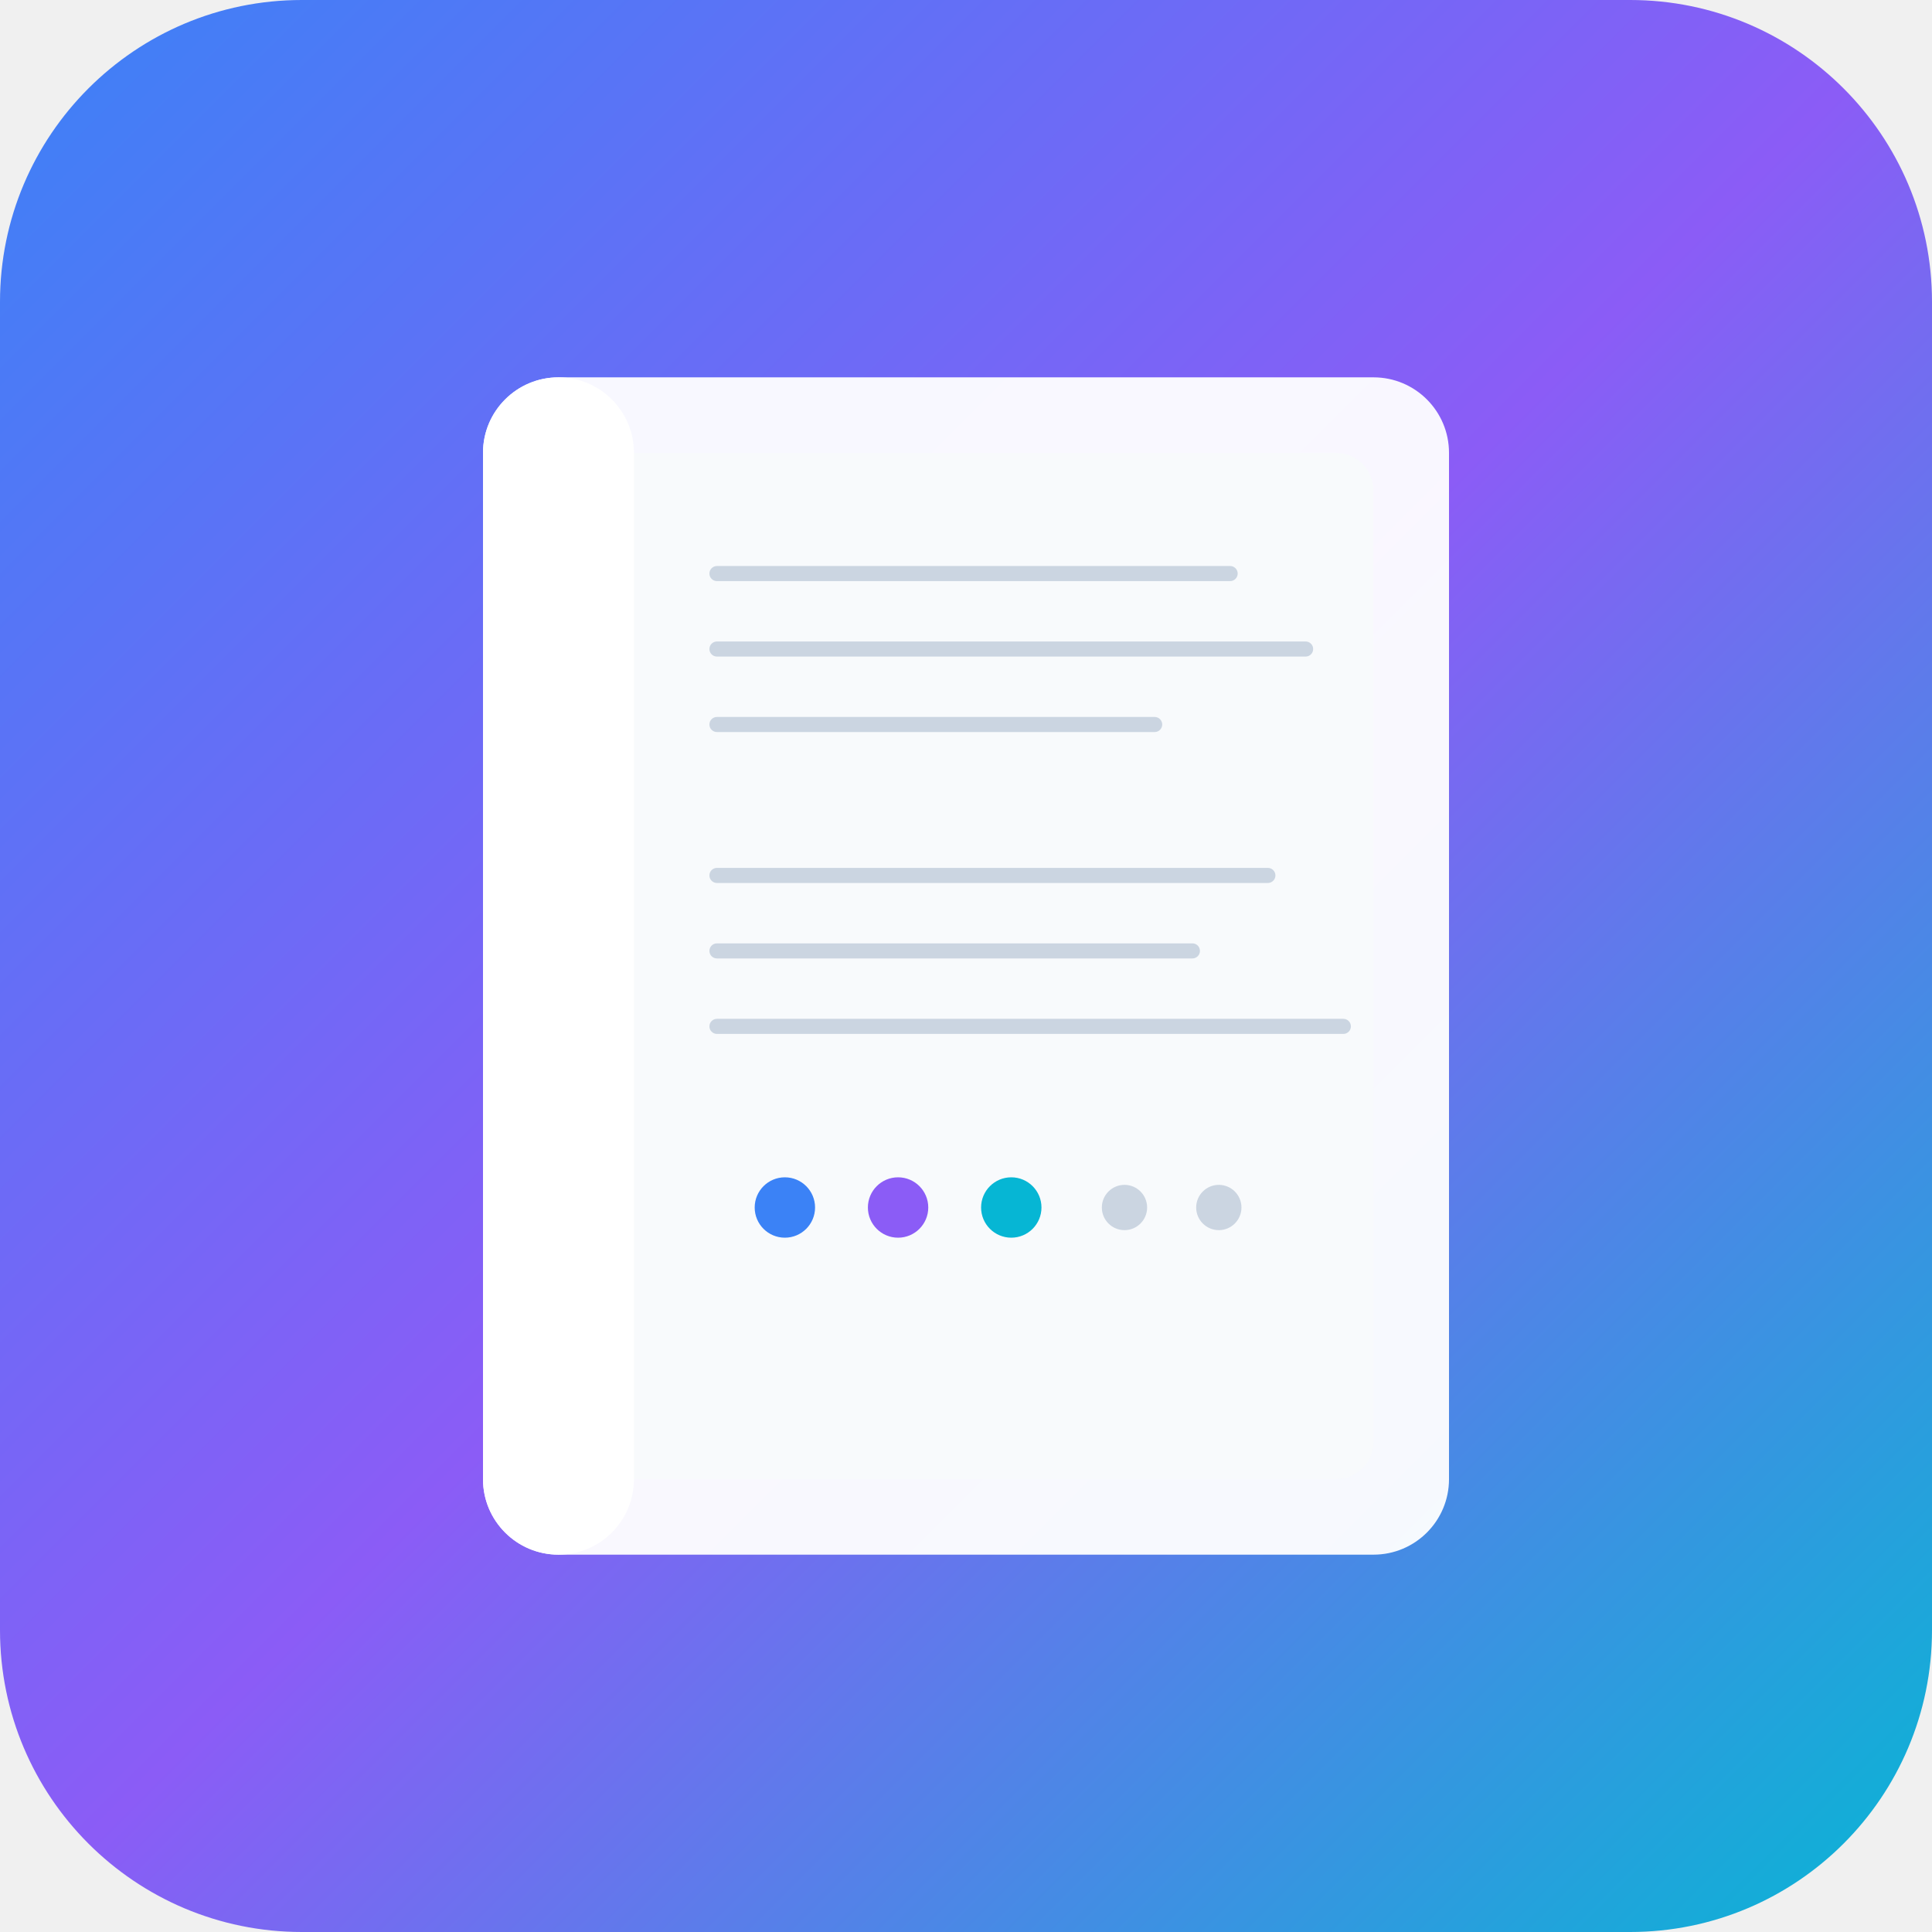
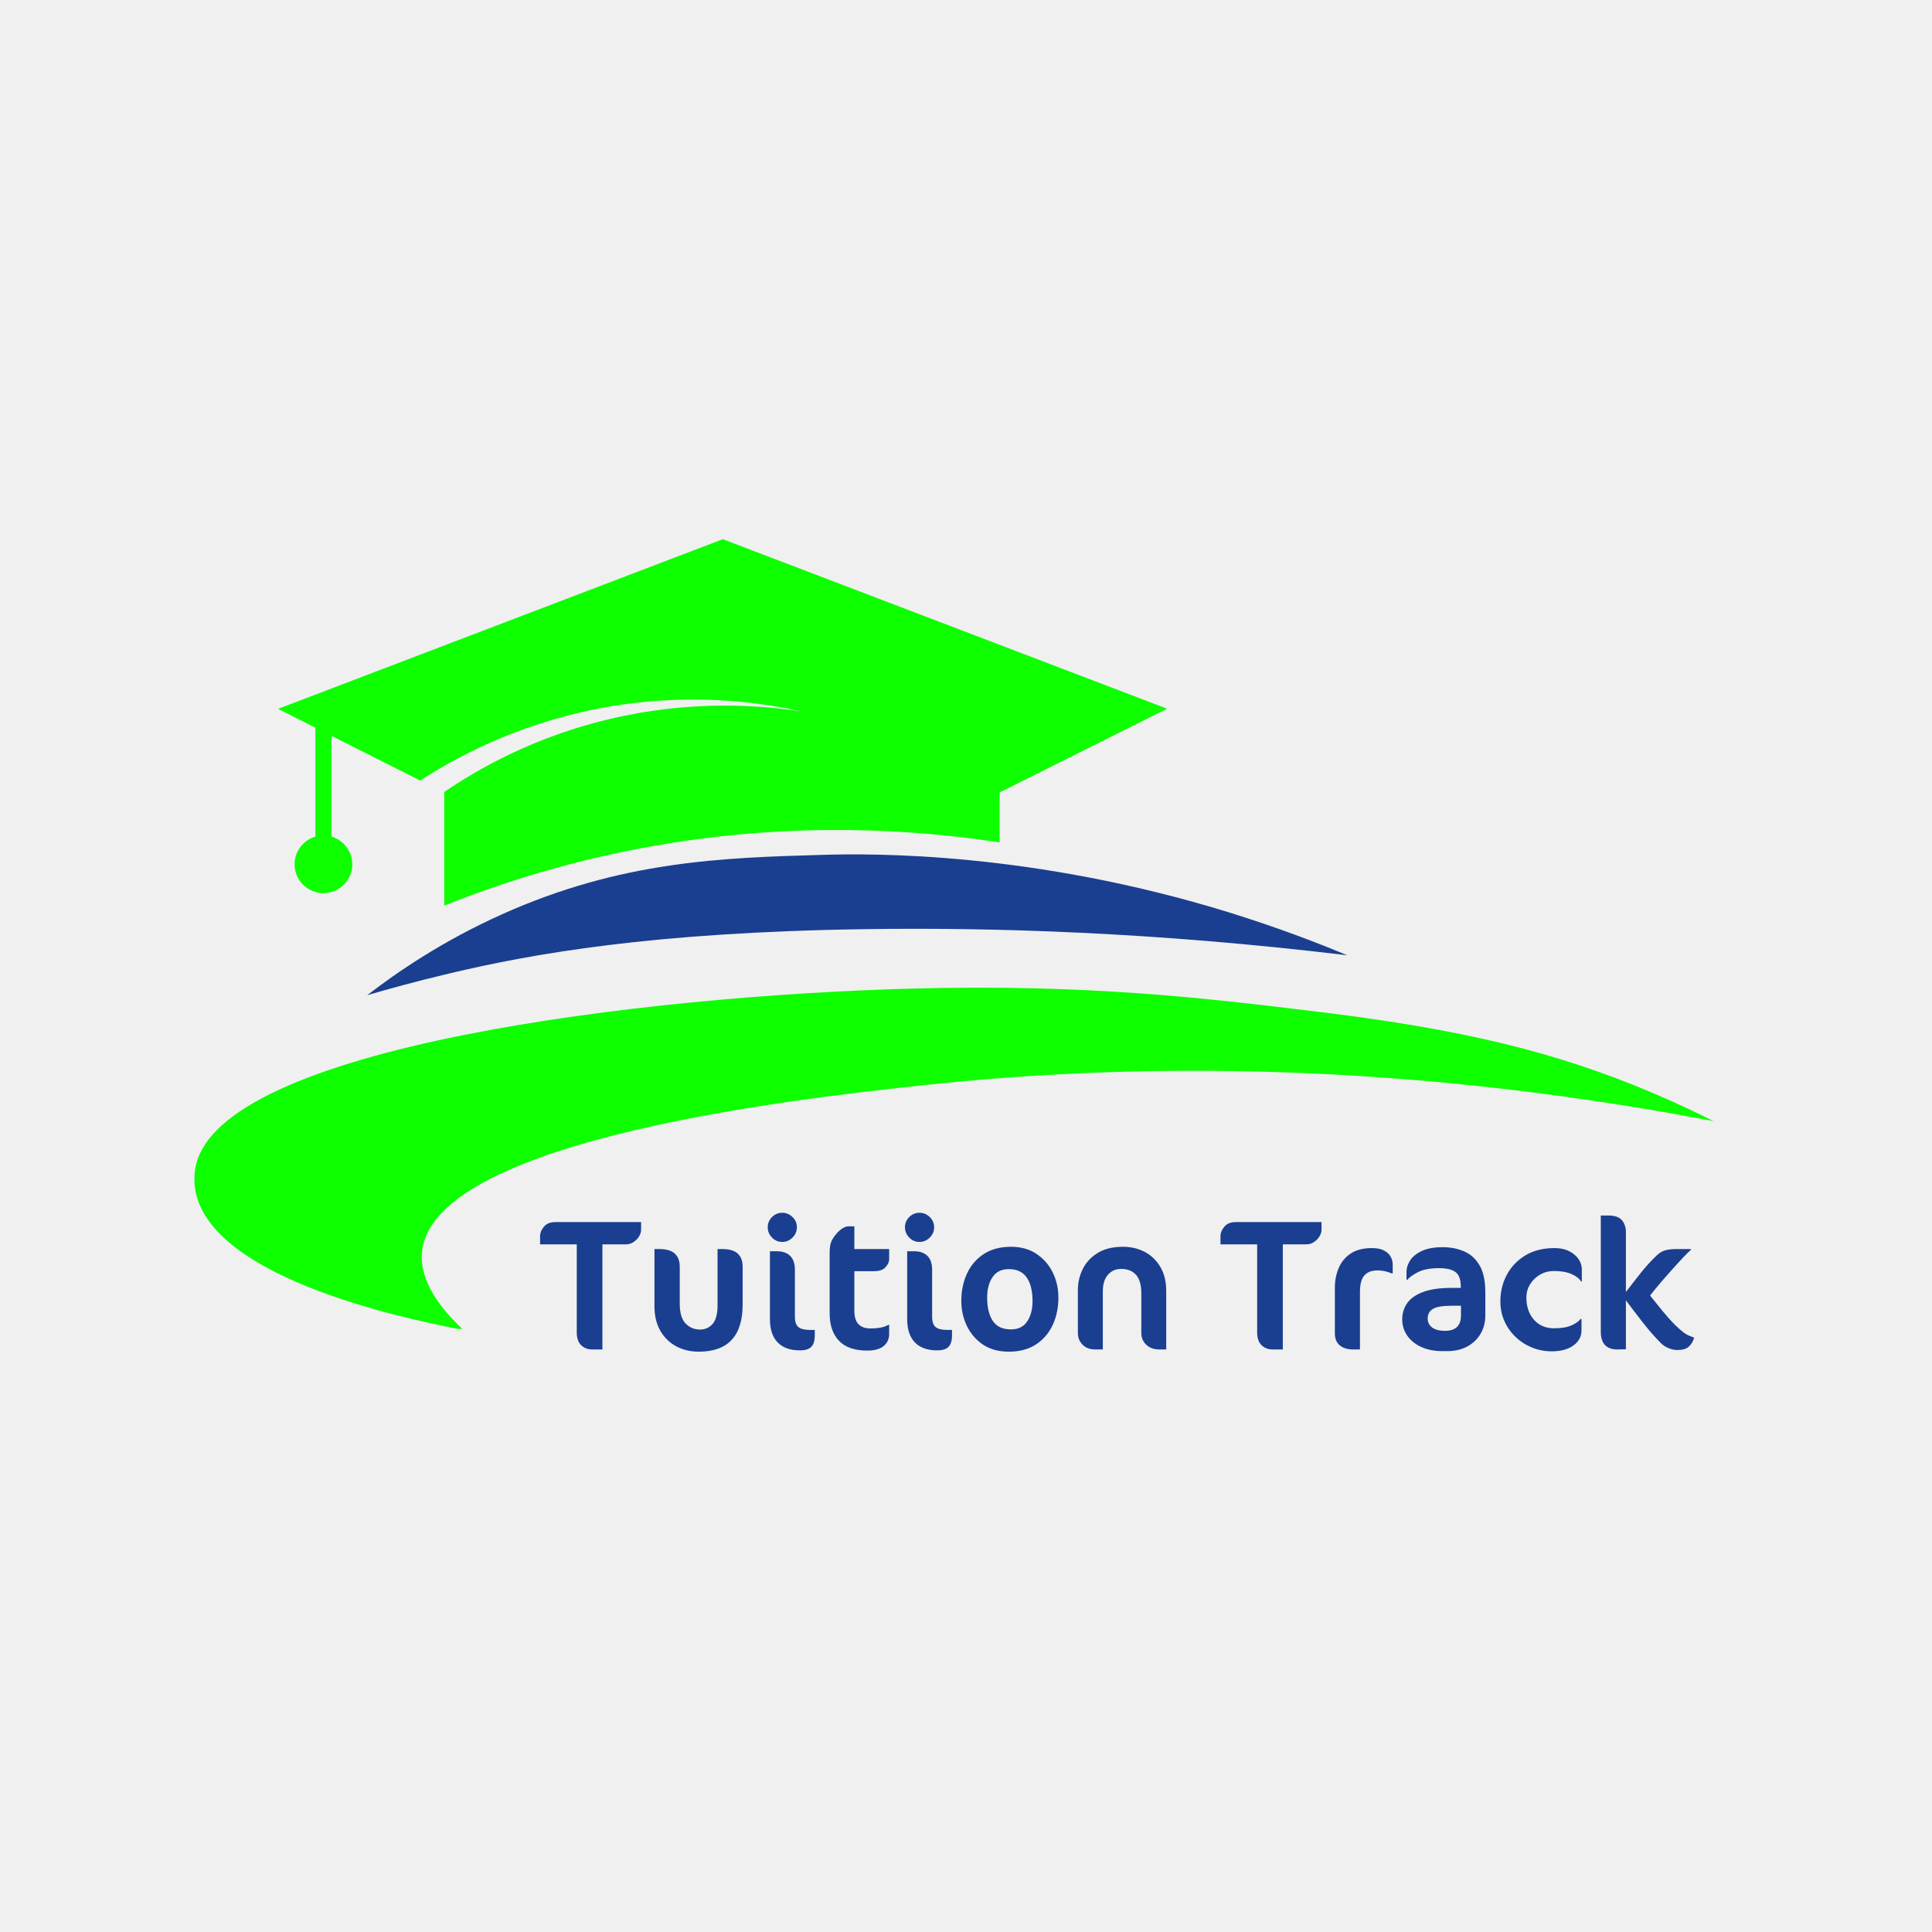
- <svg xmlns="http://www.w3.org/2000/svg" width="512" height="512" viewBox="0 0 512 512">
-   <rect width="512" height="512" rx="80" fill="url(#gradient)" />
+ <svg xmlns="http://www.w3.org/2000/svg" width="800" zoomAndPan="magnify" viewBox="0 0 600 600" height="800" preserveAspectRatio="xMidYMid meet" version="1.0">
  <defs>
-     <linearGradient id="gradient" x1="0%" y1="0%" x2="100%" y2="100%">
-       <stop offset="0%" style="stop-color:#3b82f6;stop-opacity:1" />
-       <stop offset="50%" style="stop-color:#8b5cf6;stop-opacity:1" />
-       <stop offset="100%" style="stop-color:#06b6d4;stop-opacity:1" />
-     </linearGradient>
+     <g />
+     <clipPath id="13112ad06a">
+       <path d="M 60 306 L 532.5 306 L 532.5 412.699 L 60 412.699 Z M 60 306 " clip-rule="nonzero" />
+     </clipPath>
+     <clipPath id="f4fc3ec2e2">
+       <path d="M 86 167.449 L 363 167.449 L 363 282 L 86 282 Z M 86 167.449 " clip-rule="nonzero" />
+     </clipPath>
+     <clipPath id="4202d1588c">
+       <path d="M 0.039 12 L 33 12 L 33 53 L 0.039 53 Z M 0.039 12 " clip-rule="nonzero" />
+     </clipPath>
+     <clipPath id="211682c2e5">
+       <rect x="0" width="362" y="0" height="71" />
+     </clipPath>
  </defs>
-   <g transform="translate(128, 100)">
-     <rect x="0" y="0" width="256" height="312" rx="20" fill="white" opacity="0.95" />
-     <rect x="20" y="20" width="216" height="272" rx="10" fill="#f8fafc" />
-     <rect x="0" y="0" width="40" height="312" rx="20" fill="white" />
-     <rect x="60" y="50" width="140" height="4" rx="2" fill="#cbd5e1" />
-     <rect x="60" y="70" width="160" height="4" rx="2" fill="#cbd5e1" />
-     <rect x="60" y="90" width="120" height="4" rx="2" fill="#cbd5e1" />
-     <rect x="60" y="130" width="150" height="4" rx="2" fill="#cbd5e1" />
-     <rect x="60" y="150" width="130" height="4" rx="2" fill="#cbd5e1" />
-     <rect x="60" y="170" width="170" height="4" rx="2" fill="#cbd5e1" />
-     <circle cx="80" cy="220" r="8" fill="#3b82f6" />
-     <circle cx="110" cy="220" r="8" fill="#8b5cf6" />
-     <circle cx="140" cy="220" r="8" fill="#06b6d4" />
-     <circle cx="170" cy="220" r="6" fill="#cbd5e1" />
-     <circle cx="195" cy="220" r="6" fill="#cbd5e1" />
+   <g clip-path="url(#13112ad06a)">
+     <path fill="#0dff00" d="M 532.164 348.184 C 427.289 328.133 343.223 330.918 286.562 337.051 C 250.52 340.918 135.453 353.375 131.113 388.379 C 129.934 397.957 137.344 406.918 143.945 413.051 C 122.574 408.996 63.699 395.973 60.492 368.469 C 60.445 368.141 60.16 365.547 60.68 362.715 C 67.379 324.973 200.984 309.121 283.824 307 C 337.039 305.629 372.941 309.781 407.852 314.027 C 452.906 319.453 482.344 326.34 512.914 339.27 C 521.078 342.711 527.68 345.918 532.164 348.184 Z M 532.164 348.184 " fill-opacity="1" fill-rule="nonzero" />
+   </g>
+   <path fill="#1a3f90" d="M 418.375 296.668 C 358.27 289.402 307.461 287.988 268.871 288.555 C 202.492 289.496 165.223 296.242 139.891 302.234 C 129.133 304.781 120.266 307.234 114.035 309.074 C 123.473 301.809 137.438 292.234 155.836 283.977 C 192.965 267.277 224.617 266.379 255.426 265.484 C 270.992 265.012 320.812 264.539 381.719 283.363 C 396.906 288.082 409.41 292.895 418.375 296.668 Z M 418.375 296.668 " fill-opacity="1" fill-rule="nonzero" />
+   <g clip-path="url(#f4fc3ec2e2)">
+     <path fill="#0dff00" d="M 224.477 167.449 L 86.344 220.148 C 90.211 222.082 94.082 224.062 97.949 225.996 L 97.949 259.82 C 94.223 260.906 91.484 264.352 91.484 268.41 C 91.484 273.363 95.496 277.371 100.449 277.371 C 105.402 277.371 109.414 273.363 109.414 268.41 C 109.414 264.352 106.676 260.906 102.949 259.82 L 102.949 228.543 C 112.148 233.168 121.348 237.789 130.5 242.414 C 141.398 235.336 159.988 225.195 185.133 220.195 C 212.824 214.723 235.801 218.023 248.914 220.949 C 236.082 218.969 214.711 217.316 189.473 223.262 C 165.836 228.828 148.43 238.828 137.957 245.953 C 137.957 257.699 137.957 269.492 137.957 281.242 C 155.836 274.117 178.055 266.992 204.145 262.512 C 247.215 255.105 284.25 257.605 310.434 261.613 L 310.434 246.094 L 362.469 220.098 Z M 224.477 167.449 " fill-opacity="1" fill-rule="nonzero" />
+   </g>
+   <g transform="matrix(1, 0, 0, 1, 167, 367)">
+     <g clip-path="url(#211682c2e5)">
+       <g clip-path="url(#4202d1588c)">
+         <g fill="#1a3f90" fill-opacity="1">
+           <g transform="translate(0.446012, 52.08839)">
+             <g>
+               <path d="M 31.656 -37.078 C 31.656 -36.461 31.441 -35.805 31.016 -35.109 C 30.598 -34.422 30.031 -33.836 29.312 -33.359 C 28.602 -32.879 27.805 -32.641 26.922 -32.641 L 19.641 -32.641 L 19.641 0 L 16.469 0 C 15.082 0 13.938 -0.441 13.031 -1.328 C 12.125 -2.211 11.672 -3.539 11.672 -5.312 L 11.672 -32.641 L 0.281 -32.641 L 0.281 -35.234 C 0.281 -36.203 0.676 -37.164 1.469 -38.125 C 2.258 -39.082 3.461 -39.562 5.078 -39.562 L 31.656 -39.562 Z M 31.656 -37.078 " />
+             </g>
+           </g>
+         </g>
+       </g>
+       <g fill="#1a3f90" fill-opacity="1">
+         <g transform="translate(32.49699, 52.08839)">
+           <g>
+             <path d="M 31.141 -13.984 C 31.141 -4.203 26.594 0.688 17.5 0.688 C 14.957 0.688 12.645 0.141 10.562 -0.953 C 8.488 -2.047 6.832 -3.648 5.594 -5.766 C 4.363 -7.891 3.75 -10.453 3.75 -13.453 L 3.75 -31.188 L 5.203 -31.188 C 7.43 -31.188 9.055 -30.711 10.078 -29.766 C 11.098 -28.828 11.609 -27.453 11.609 -25.641 L 11.609 -14.203 C 11.609 -11.359 12.211 -9.312 13.422 -8.062 C 14.641 -6.812 16.133 -6.188 17.906 -6.188 C 19.488 -6.188 20.789 -6.77 21.812 -7.938 C 22.832 -9.113 23.344 -11.031 23.344 -13.688 L 23.344 -31.188 L 24.719 -31.188 C 26.988 -31.188 28.625 -30.711 29.625 -29.766 C 30.633 -28.828 31.141 -27.453 31.141 -25.641 Z M 31.141 -13.984 " />
+           </g>
+         </g>
+       </g>
+       <g fill="#1a3f90" fill-opacity="1">
+         <g transform="translate(67.37771, 52.08839)">
+           <g>
+             <path d="M 13.109 -37.953 C 13.109 -36.723 12.656 -35.656 11.75 -34.75 C 10.844 -33.844 9.773 -33.391 8.547 -33.391 C 7.316 -33.391 6.258 -33.844 5.375 -34.75 C 4.488 -35.656 4.047 -36.723 4.047 -37.953 C 4.047 -39.18 4.488 -40.238 5.375 -41.125 C 6.258 -42.008 7.316 -42.453 8.547 -42.453 C 9.773 -42.453 10.844 -42.008 11.75 -41.125 C 12.656 -40.238 13.109 -39.18 13.109 -37.953 Z M 18.656 -4.391 C 18.656 -2.734 18.297 -1.539 17.578 -0.812 C 16.867 -0.082 15.688 0.281 14.031 0.281 C 11.031 0.281 8.727 -0.539 7.125 -2.188 C 5.531 -3.844 4.734 -6.254 4.734 -9.422 C 4.734 -9.723 4.734 -10.441 4.734 -11.578 C 4.734 -12.711 4.734 -14.078 4.734 -15.672 C 4.734 -17.273 4.734 -18.93 4.734 -20.641 C 4.734 -22.359 4.734 -23.957 4.734 -25.438 C 4.734 -26.926 4.734 -28.141 4.734 -29.078 C 4.734 -30.023 4.734 -30.5 4.734 -30.5 L 6.938 -30.5 C 8.664 -30.5 10.02 -30.023 11 -29.078 C 11.988 -28.141 12.484 -26.688 12.484 -24.719 L 12.484 -10.172 C 12.484 -8.629 12.848 -7.555 13.578 -6.953 C 14.305 -6.359 15.52 -6.062 17.219 -6.062 L 18.656 -6.062 Z M 18.656 -4.391 " />
+           </g>
+         </g>
+       </g>
+       <g fill="#1a3f90" fill-opacity="1">
+         <g transform="translate(86.60829, 52.08839)">
+           <g>
+             <path d="M 4.047 -29.922 C 4.047 -31.461 4.207 -32.633 4.531 -33.438 C 4.863 -34.25 5.453 -35.141 6.297 -36.109 C 6.836 -36.723 7.426 -37.227 8.062 -37.625 C 8.695 -38.031 9.32 -38.234 9.938 -38.234 L 11.719 -38.234 L 11.719 -31.188 L 22.531 -31.188 L 22.531 -28.016 C 22.531 -27.203 22.156 -26.379 21.406 -25.547 C 20.656 -24.723 19.488 -24.312 17.906 -24.312 L 11.719 -24.312 L 11.719 -12.125 C 11.719 -10.125 12.148 -8.691 13.016 -7.828 C 13.891 -6.961 15.098 -6.531 16.641 -6.531 C 19.18 -6.531 21.047 -6.895 22.234 -7.625 L 22.531 -7.625 L 22.531 -4.859 C 22.531 -3.273 21.961 -2.008 20.828 -1.062 C 19.691 -0.125 17.988 0.344 15.719 0.344 C 11.781 0.344 8.848 -0.676 6.922 -2.719 C 5.004 -4.758 4.047 -7.586 4.047 -11.203 Z M 4.047 -29.922 " />
+           </g>
+         </g>
+       </g>
+       <g fill="#1a3f90" fill-opacity="1">
+         <g transform="translate(109.9968, 52.08839)">
+           <g>
+             <path d="M 13.109 -37.953 C 13.109 -36.723 12.656 -35.656 11.75 -34.75 C 10.844 -33.844 9.773 -33.391 8.547 -33.391 C 7.316 -33.391 6.258 -33.844 5.375 -34.75 C 4.488 -35.656 4.047 -36.723 4.047 -37.953 C 4.047 -39.18 4.488 -40.238 5.375 -41.125 C 6.258 -42.008 7.316 -42.453 8.547 -42.453 C 9.773 -42.453 10.844 -42.008 11.75 -41.125 C 12.656 -40.238 13.109 -39.18 13.109 -37.953 Z M 18.656 -4.391 C 18.656 -2.734 18.297 -1.539 17.578 -0.812 C 16.867 -0.082 15.688 0.281 14.031 0.281 C 11.031 0.281 8.727 -0.539 7.125 -2.188 C 5.531 -3.844 4.734 -6.254 4.734 -9.422 C 4.734 -9.723 4.734 -10.441 4.734 -11.578 C 4.734 -12.711 4.734 -14.078 4.734 -15.672 C 4.734 -17.273 4.734 -18.93 4.734 -20.641 C 4.734 -22.359 4.734 -23.957 4.734 -25.438 C 4.734 -26.926 4.734 -28.141 4.734 -29.078 C 4.734 -30.023 4.734 -30.5 4.734 -30.5 L 6.938 -30.5 C 8.664 -30.5 10.02 -30.023 11 -29.078 C 11.988 -28.141 12.484 -26.688 12.484 -24.719 L 12.484 -10.172 C 12.484 -8.629 12.848 -7.555 13.578 -6.953 C 14.305 -6.359 15.52 -6.062 17.219 -6.062 L 18.656 -6.062 Z M 18.656 -4.391 " />
+           </g>
+         </g>
+       </g>
+       <g fill="#1a3f90" fill-opacity="1">
+         <g transform="translate(129.2274, 52.08839)">
+           <g>
+             <path d="M 2.312 -15.016 C 2.312 -18.141 2.895 -20.977 4.062 -23.531 C 5.238 -26.094 6.973 -28.125 9.266 -29.625 C 11.555 -31.133 14.379 -31.891 17.734 -31.891 C 20.848 -31.891 23.504 -31.145 25.703 -29.656 C 27.898 -28.176 29.578 -26.242 30.734 -23.859 C 31.891 -21.473 32.469 -18.891 32.469 -16.109 C 32.469 -12.992 31.879 -10.164 30.703 -7.625 C 29.523 -5.082 27.789 -3.062 25.5 -1.562 C 23.207 -0.062 20.391 0.688 17.047 0.688 C 13.922 0.688 11.258 -0.039 9.062 -1.5 C 6.875 -2.969 5.203 -4.906 4.047 -7.312 C 2.891 -9.719 2.312 -12.285 2.312 -15.016 Z M 24.438 -15.016 C 24.438 -18.141 23.836 -20.578 22.641 -22.328 C 21.453 -24.078 19.586 -24.953 17.047 -24.953 C 14.805 -24.953 13.129 -24.125 12.016 -22.469 C 10.898 -20.812 10.344 -18.691 10.344 -16.109 C 10.344 -13.035 10.926 -10.617 12.094 -8.859 C 13.27 -7.109 15.148 -6.234 17.734 -6.234 C 20.004 -6.234 21.688 -7.062 22.781 -8.719 C 23.883 -10.375 24.438 -12.473 24.438 -15.016 Z M 24.438 -15.016 " />
+           </g>
+         </g>
+       </g>
+       <g fill="#1a3f90" fill-opacity="1">
+         <g transform="translate(163.9926, 52.08839)">
+           <g>
+             <path d="M 31.188 0 L 29.109 0 C 27.379 0 26.004 -0.488 24.984 -1.469 C 23.961 -2.457 23.453 -3.66 23.453 -5.078 L 23.453 -17.438 C 23.453 -20.062 22.898 -21.977 21.797 -23.188 C 20.703 -24.406 19.156 -25.016 17.156 -25.016 C 15.5 -25.016 14.141 -24.406 13.078 -23.188 C 12.023 -21.977 11.5 -20.254 11.5 -18.016 L 11.5 0 L 9.188 0 C 7.531 0 6.207 -0.488 5.219 -1.469 C 4.238 -2.457 3.75 -3.66 3.75 -5.078 L 3.75 -18.547 C 3.75 -20.734 4.238 -22.848 5.219 -24.891 C 6.207 -26.93 7.738 -28.609 9.812 -29.922 C 11.895 -31.234 14.555 -31.891 17.797 -31.891 C 20.254 -31.891 22.492 -31.359 24.516 -30.297 C 26.535 -29.234 28.148 -27.68 29.359 -25.641 C 30.578 -23.609 31.188 -21.109 31.188 -18.141 Z M 31.188 0 " />
+           </g>
+         </g>
+       </g>
+       <g fill="#1a3f90" fill-opacity="1">
+         <g transform="translate(198.9311, 52.08839)">
+           <g />
+         </g>
+       </g>
+       <g fill="#1a3f90" fill-opacity="1">
+         <g transform="translate(211.7515, 52.08839)">
+           <g>
+             <path d="M 31.656 -37.078 C 31.656 -36.461 31.441 -35.805 31.016 -35.109 C 30.598 -34.422 30.031 -33.836 29.312 -33.359 C 28.602 -32.879 27.805 -32.641 26.922 -32.641 L 19.641 -32.641 L 19.641 0 L 16.469 0 C 15.082 0 13.938 -0.441 13.031 -1.328 C 12.125 -2.211 11.672 -3.539 11.672 -5.312 L 11.672 -32.641 L 0.281 -32.641 L 0.281 -35.234 C 0.281 -36.203 0.676 -37.164 1.469 -38.125 C 2.258 -39.082 3.461 -39.562 5.078 -39.562 L 31.656 -39.562 Z M 31.656 -37.078 " />
+           </g>
+         </g>
+       </g>
+       <g fill="#1a3f90" fill-opacity="1">
+         <g transform="translate(243.8025, 52.08839)">
+           <g>
+             <path d="M 21.719 -23.625 L 21.438 -23.625 C 20.852 -23.852 20.203 -24.062 19.484 -24.25 C 18.773 -24.445 17.922 -24.547 16.922 -24.547 C 15.191 -24.547 13.863 -24.035 12.938 -23.016 C 12.008 -21.992 11.547 -20.289 11.547 -17.906 L 11.547 0 L 9.422 0 C 7.68 0 6.301 -0.422 5.281 -1.266 C 4.258 -2.117 3.75 -3.352 3.75 -4.969 L 3.75 -19.297 C 3.75 -21.367 4.133 -23.336 4.906 -25.203 C 5.676 -27.078 6.91 -28.594 8.609 -29.75 C 10.305 -30.906 12.52 -31.484 15.25 -31.484 C 16.863 -31.484 18.141 -31.223 19.078 -30.703 C 20.023 -30.18 20.703 -29.535 21.109 -28.766 C 21.516 -27.992 21.719 -27.207 21.719 -26.406 Z M 21.719 -23.625 " />
+           </g>
+         </g>
+       </g>
+       <g fill="#1a3f90" fill-opacity="1">
+         <g transform="translate(266.0938, 52.08839)">
+           <g>
+             <path d="M 28.188 -10.625 C 28.188 -8.438 27.688 -6.504 26.688 -4.828 C 25.688 -3.148 24.301 -1.836 22.531 -0.891 C 20.758 0.047 18.719 0.516 16.406 0.516 L 14.844 0.516 C 12.383 0.516 10.219 0.094 8.344 -0.75 C 6.477 -1.594 5.016 -2.766 3.953 -4.266 C 2.898 -5.773 2.375 -7.473 2.375 -9.359 C 2.375 -11.203 2.875 -12.852 3.875 -14.312 C 4.875 -15.781 6.5 -16.945 8.75 -17.812 C 11 -18.688 14.031 -19.125 17.844 -19.125 L 20.562 -19.125 L 20.562 -19.531 C 20.562 -21.719 20.02 -23.219 18.938 -24.031 C 17.863 -24.844 16.172 -25.25 13.859 -25.25 C 11.047 -25.25 8.844 -24.832 7.25 -24 C 5.656 -23.176 4.566 -22.395 3.984 -21.656 L 3.703 -21.656 L 3.703 -24.141 C 3.703 -25.297 4.078 -26.461 4.828 -27.641 C 5.578 -28.816 6.781 -29.797 8.438 -30.578 C 10.094 -31.367 12.285 -31.766 15.016 -31.766 C 17.328 -31.766 19.484 -31.348 21.484 -30.516 C 23.492 -29.691 25.113 -28.258 26.344 -26.219 C 27.57 -24.176 28.188 -21.367 28.188 -17.797 Z M 20.625 -10.578 L 20.625 -13.578 L 17.844 -13.578 C 14.914 -13.578 12.922 -13.238 11.859 -12.562 C 10.805 -11.883 10.281 -10.91 10.281 -9.641 C 10.281 -8.453 10.75 -7.508 11.688 -6.812 C 12.633 -6.125 13.957 -5.781 15.656 -5.781 C 18.969 -5.781 20.625 -7.379 20.625 -10.578 Z M 20.625 -10.578 " />
+           </g>
+         </g>
+       </g>
+       <g fill="#1a3f90" fill-opacity="1">
+         <g transform="translate(296.6433, 52.08839)">
+           <g>
+             <path d="M 27.609 -21.141 L 27.328 -21.141 C 26.828 -22.023 25.852 -22.785 24.406 -23.422 C 22.957 -24.055 21.117 -24.375 18.891 -24.375 C 17.391 -24.375 15.992 -24.008 14.703 -23.281 C 13.41 -22.551 12.367 -21.555 11.578 -20.297 C 10.785 -19.047 10.391 -17.648 10.391 -16.109 C 10.391 -13.305 11.172 -11.016 12.734 -9.234 C 14.297 -7.461 16.383 -6.578 19 -6.578 C 21.238 -6.578 23.031 -6.875 24.375 -7.469 C 25.727 -8.07 26.672 -8.738 27.203 -9.469 L 27.5 -9.469 L 27.5 -5.891 C 27.5 -4.004 26.66 -2.453 24.984 -1.234 C 23.305 -0.023 21.062 0.578 18.25 0.578 C 16.133 0.578 14.113 0.191 12.188 -0.578 C 10.258 -1.348 8.555 -2.438 7.078 -3.844 C 5.598 -5.25 4.43 -6.895 3.578 -8.781 C 2.734 -10.664 2.312 -12.727 2.312 -14.969 C 2.312 -17.926 2.973 -20.656 4.297 -23.156 C 5.629 -25.664 7.547 -27.68 10.047 -29.203 C 12.555 -30.723 15.582 -31.484 19.125 -31.484 C 21.625 -31.484 23.66 -30.828 25.234 -29.516 C 26.816 -28.203 27.609 -26.625 27.609 -24.781 Z M 27.609 -21.141 " />
+           </g>
+         </g>
+       </g>
+       <g fill="#1a3f90" fill-opacity="1">
+         <g transform="translate(326.0955, 52.08839)">
+           <g>
+             <path d="M 6.531 -41.594 C 8.414 -41.594 9.77 -41.109 10.594 -40.141 C 11.426 -39.18 11.844 -37.953 11.844 -36.453 L 11.844 -17.844 C 13.344 -19.812 14.863 -21.766 16.406 -23.703 C 17.945 -25.648 19.602 -27.473 21.375 -29.172 C 22.301 -30.055 23.254 -30.613 24.234 -30.844 C 25.211 -31.07 26.316 -31.188 27.547 -31.188 L 32 -31.188 L 32 -30.906 C 31.457 -30.445 30.645 -29.645 29.562 -28.5 C 28.488 -27.363 27.316 -26.082 26.047 -24.656 C 24.773 -23.238 23.539 -21.828 22.344 -20.422 C 21.156 -19.016 20.156 -17.789 19.344 -16.75 C 20.582 -15.207 21.828 -13.664 23.078 -12.125 C 24.328 -10.582 25.645 -9.102 27.031 -7.688 C 28 -6.758 28.805 -6.035 29.453 -5.516 C 30.109 -4.992 30.719 -4.609 31.281 -4.359 C 31.844 -4.109 32.43 -3.867 33.047 -3.641 C 32.66 -2.41 32.082 -1.469 31.312 -0.812 C 30.539 -0.156 29.363 0.172 27.781 0.172 C 26.938 0.172 26.039 -0.02 25.094 -0.406 C 24.156 -0.789 23.359 -1.312 22.703 -1.969 C 20.703 -4.008 18.816 -6.164 17.047 -8.438 C 15.273 -10.707 13.539 -12.977 11.844 -15.25 L 11.844 -0.062 L 9.359 0 C 5.816 0.039 4.047 -1.785 4.047 -5.484 L 4.047 -41.594 Z M 6.531 -41.594 " />
+           </g>
+         </g>
+       </g>
+     </g>
  </g>
</svg>
